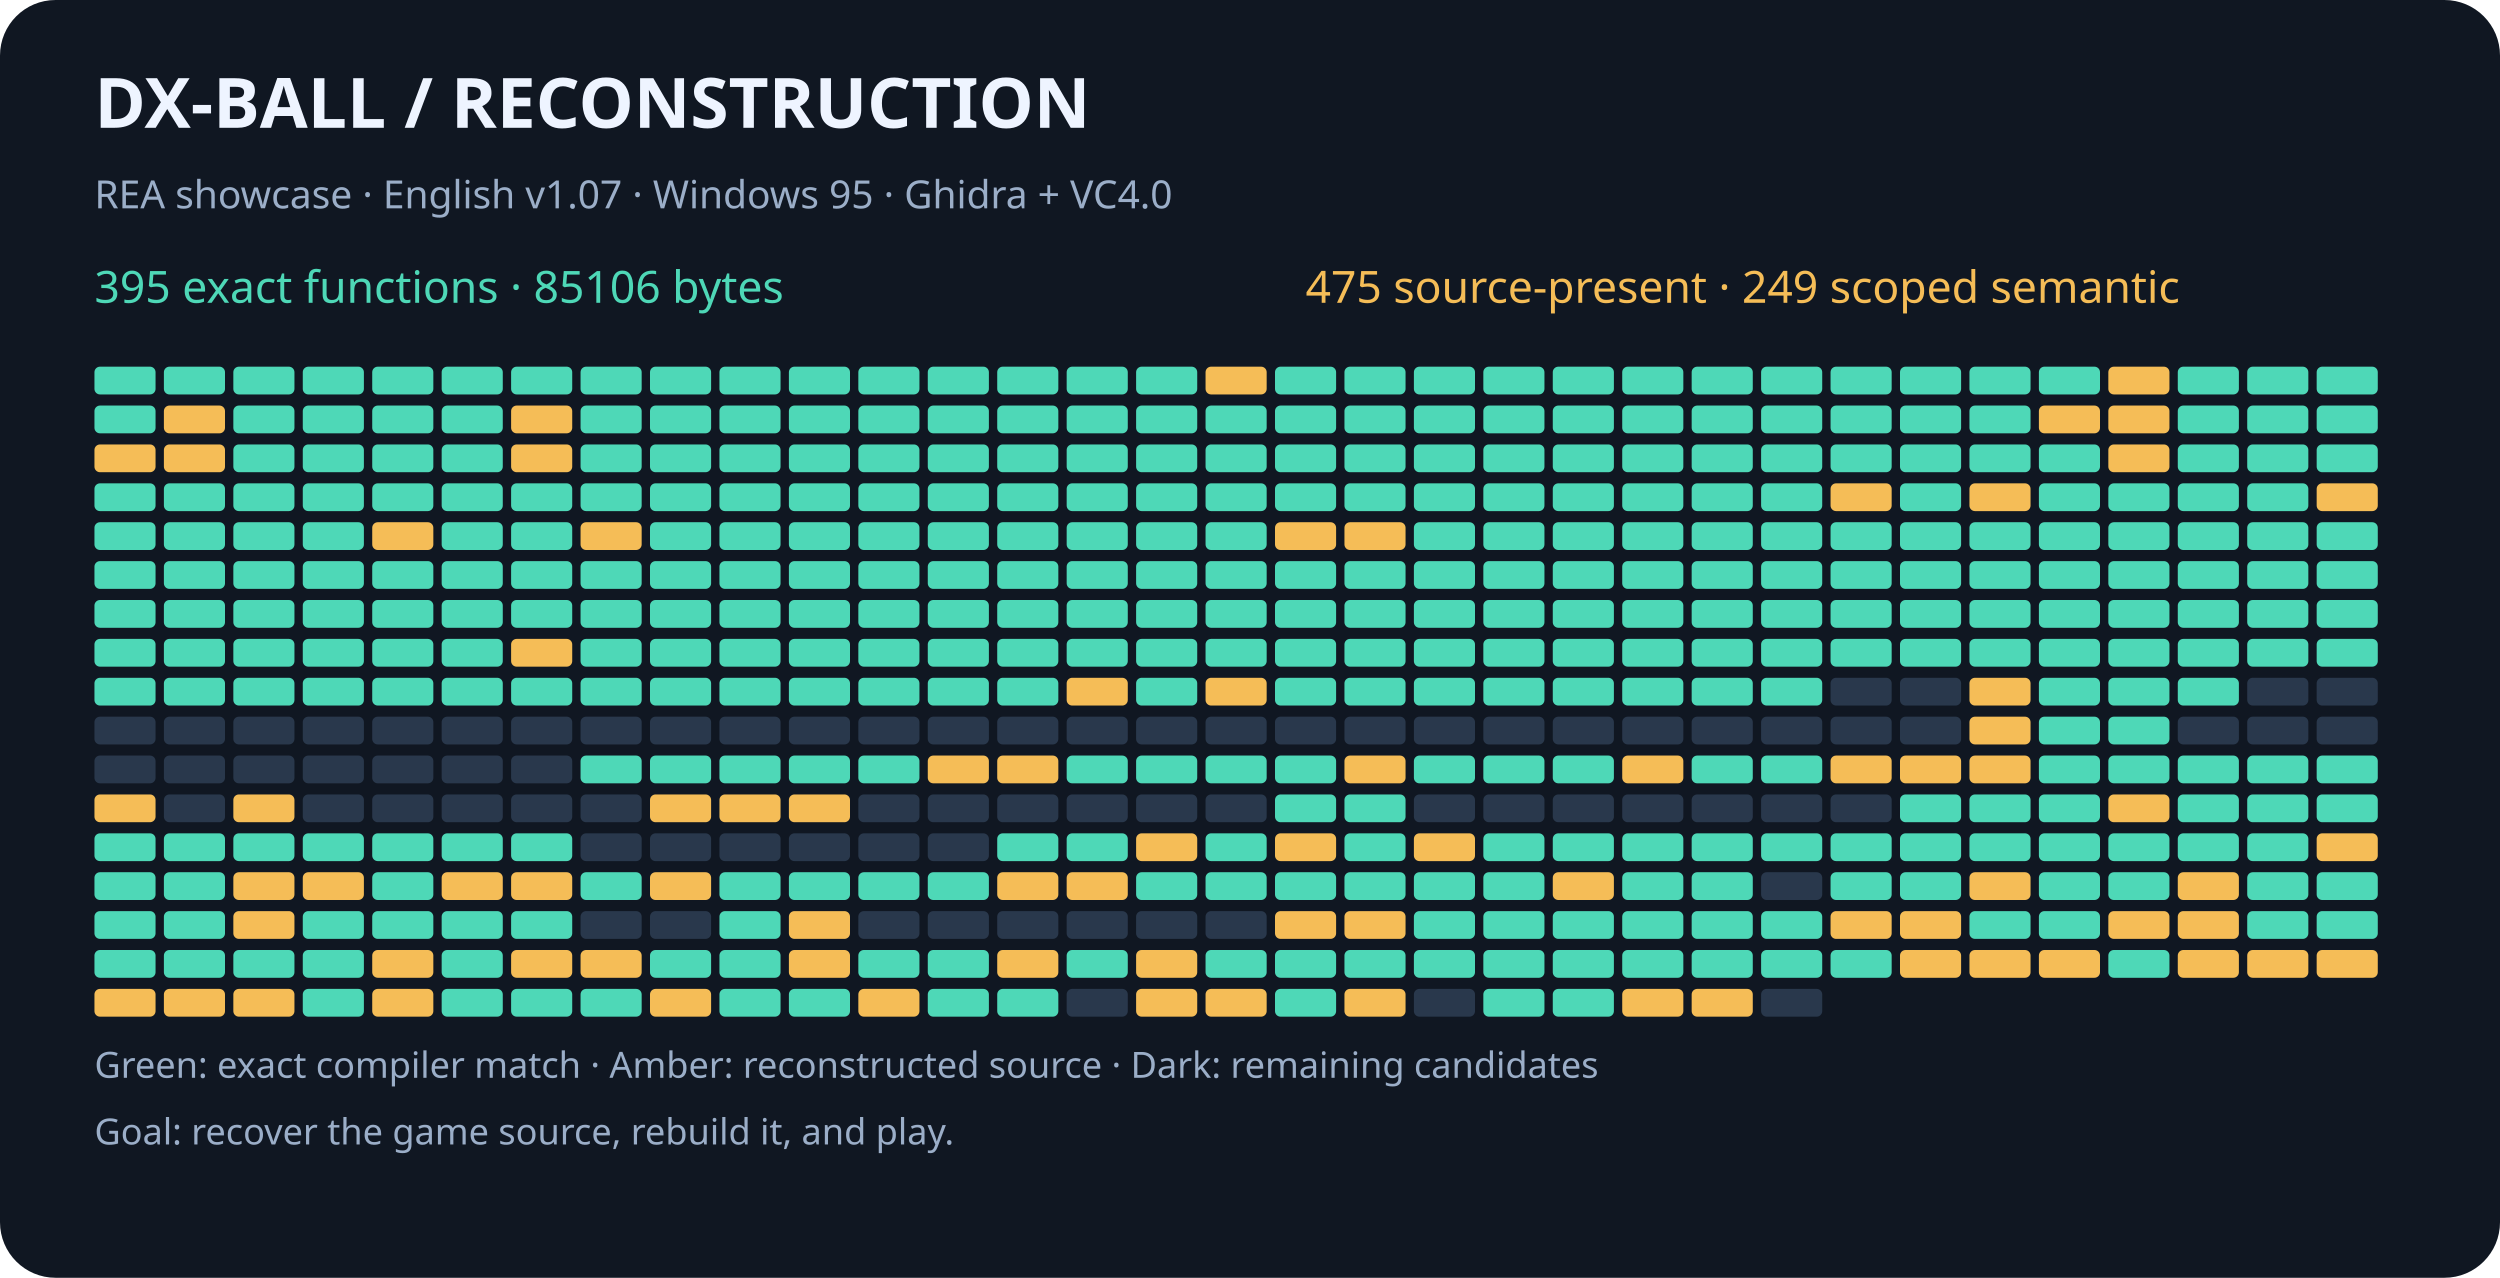
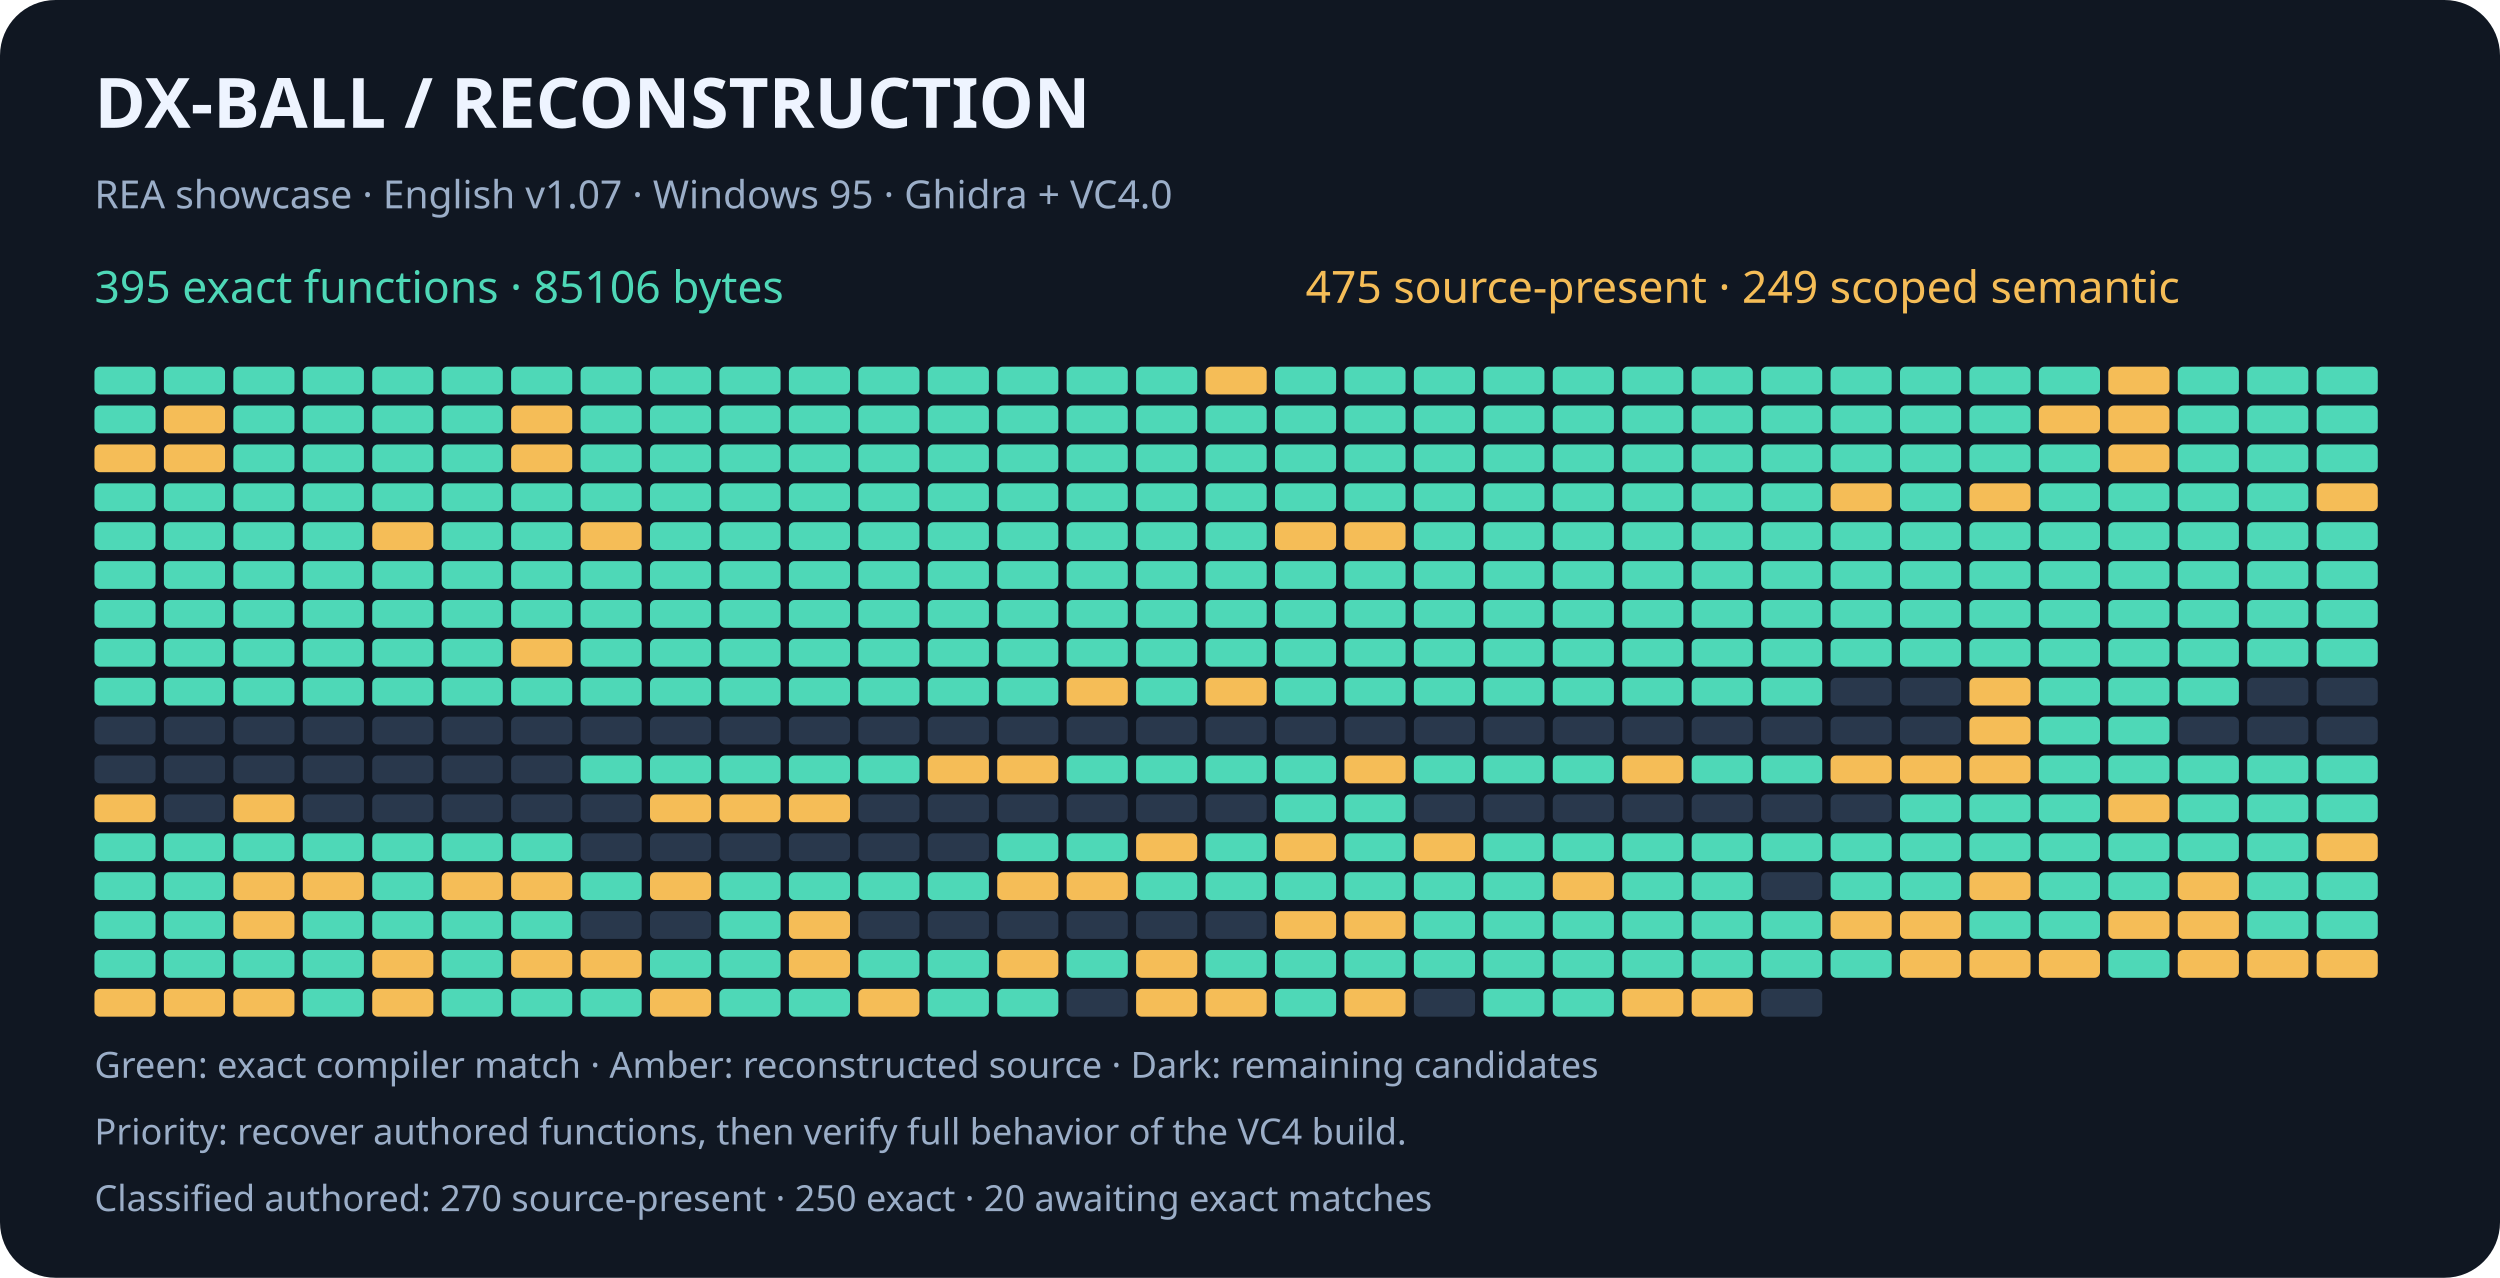
<svg xmlns="http://www.w3.org/2000/svg" width="900" height="460" viewBox="0 0 900 460" role="img" aria-labelledby="title desc">
  <rect width="900" height="460" rx="20" fill="#101722" />
  <g font-family="sans-serif">
    <text x="34" y="46" fill="#eef4ff" font-size="25" font-weight="bold">DX-BALL  /  RECONSTRUCTION</text>
    <text x="34" y="75" fill="#9baec8" font-size="14">REA showcase · English v1.07 · Windows 95 · Ghidra + VC4.0</text>
    <text x="34" y="109" fill="#4ed8b7" font-size="16">395 exact functions · 85106 bytes</text>
    <text x="470" y="109" fill="#f5bd57" font-size="16">475 source-present · 249 scoped semantic</text>
    <rect x="34" y="132" width="22" height="10" rx="2" fill="#4ed8b7" />
    <rect x="59" y="132" width="22" height="10" rx="2" fill="#4ed8b7" />
    <rect x="84" y="132" width="22" height="10" rx="2" fill="#4ed8b7" />
    <rect x="109" y="132" width="22" height="10" rx="2" fill="#4ed8b7" />
    <rect x="134" y="132" width="22" height="10" rx="2" fill="#4ed8b7" />
    <rect x="159" y="132" width="22" height="10" rx="2" fill="#4ed8b7" />
    <rect x="184" y="132" width="22" height="10" rx="2" fill="#4ed8b7" />
    <rect x="209" y="132" width="22" height="10" rx="2" fill="#4ed8b7" />
    <rect x="234" y="132" width="22" height="10" rx="2" fill="#4ed8b7" />
    <rect x="259" y="132" width="22" height="10" rx="2" fill="#4ed8b7" />
    <rect x="284" y="132" width="22" height="10" rx="2" fill="#4ed8b7" />
    <rect x="309" y="132" width="22" height="10" rx="2" fill="#4ed8b7" />
    <rect x="334" y="132" width="22" height="10" rx="2" fill="#4ed8b7" />
    <rect x="359" y="132" width="22" height="10" rx="2" fill="#4ed8b7" />
    <rect x="384" y="132" width="22" height="10" rx="2" fill="#4ed8b7" />
    <rect x="409" y="132" width="22" height="10" rx="2" fill="#4ed8b7" />
    <rect x="434" y="132" width="22" height="10" rx="2" fill="#f5bd57" />
    <rect x="459" y="132" width="22" height="10" rx="2" fill="#4ed8b7" />
    <rect x="484" y="132" width="22" height="10" rx="2" fill="#4ed8b7" />
    <rect x="509" y="132" width="22" height="10" rx="2" fill="#4ed8b7" />
    <rect x="534" y="132" width="22" height="10" rx="2" fill="#4ed8b7" />
    <rect x="559" y="132" width="22" height="10" rx="2" fill="#4ed8b7" />
    <rect x="584" y="132" width="22" height="10" rx="2" fill="#4ed8b7" />
    <rect x="609" y="132" width="22" height="10" rx="2" fill="#4ed8b7" />
    <rect x="634" y="132" width="22" height="10" rx="2" fill="#4ed8b7" />
    <rect x="659" y="132" width="22" height="10" rx="2" fill="#4ed8b7" />
    <rect x="684" y="132" width="22" height="10" rx="2" fill="#4ed8b7" />
    <rect x="709" y="132" width="22" height="10" rx="2" fill="#4ed8b7" />
    <rect x="734" y="132" width="22" height="10" rx="2" fill="#4ed8b7" />
    <rect x="759" y="132" width="22" height="10" rx="2" fill="#f5bd57" />
    <rect x="784" y="132" width="22" height="10" rx="2" fill="#4ed8b7" />
    <rect x="809" y="132" width="22" height="10" rx="2" fill="#4ed8b7" />
    <rect x="834" y="132" width="22" height="10" rx="2" fill="#4ed8b7" />
    <rect x="34" y="146" width="22" height="10" rx="2" fill="#4ed8b7" />
    <rect x="59" y="146" width="22" height="10" rx="2" fill="#f5bd57" />
    <rect x="84" y="146" width="22" height="10" rx="2" fill="#4ed8b7" />
    <rect x="109" y="146" width="22" height="10" rx="2" fill="#4ed8b7" />
    <rect x="134" y="146" width="22" height="10" rx="2" fill="#4ed8b7" />
    <rect x="159" y="146" width="22" height="10" rx="2" fill="#4ed8b7" />
    <rect x="184" y="146" width="22" height="10" rx="2" fill="#f5bd57" />
    <rect x="209" y="146" width="22" height="10" rx="2" fill="#4ed8b7" />
    <rect x="234" y="146" width="22" height="10" rx="2" fill="#4ed8b7" />
    <rect x="259" y="146" width="22" height="10" rx="2" fill="#4ed8b7" />
    <rect x="284" y="146" width="22" height="10" rx="2" fill="#4ed8b7" />
    <rect x="309" y="146" width="22" height="10" rx="2" fill="#4ed8b7" />
    <rect x="334" y="146" width="22" height="10" rx="2" fill="#4ed8b7" />
    <rect x="359" y="146" width="22" height="10" rx="2" fill="#4ed8b7" />
    <rect x="384" y="146" width="22" height="10" rx="2" fill="#4ed8b7" />
    <rect x="409" y="146" width="22" height="10" rx="2" fill="#4ed8b7" />
    <rect x="434" y="146" width="22" height="10" rx="2" fill="#4ed8b7" />
    <rect x="459" y="146" width="22" height="10" rx="2" fill="#4ed8b7" />
    <rect x="484" y="146" width="22" height="10" rx="2" fill="#4ed8b7" />
    <rect x="509" y="146" width="22" height="10" rx="2" fill="#4ed8b7" />
    <rect x="534" y="146" width="22" height="10" rx="2" fill="#4ed8b7" />
    <rect x="559" y="146" width="22" height="10" rx="2" fill="#4ed8b7" />
    <rect x="584" y="146" width="22" height="10" rx="2" fill="#4ed8b7" />
    <rect x="609" y="146" width="22" height="10" rx="2" fill="#4ed8b7" />
    <rect x="634" y="146" width="22" height="10" rx="2" fill="#4ed8b7" />
    <rect x="659" y="146" width="22" height="10" rx="2" fill="#4ed8b7" />
    <rect x="684" y="146" width="22" height="10" rx="2" fill="#4ed8b7" />
    <rect x="709" y="146" width="22" height="10" rx="2" fill="#4ed8b7" />
    <rect x="734" y="146" width="22" height="10" rx="2" fill="#f5bd57" />
    <rect x="759" y="146" width="22" height="10" rx="2" fill="#f5bd57" />
    <rect x="784" y="146" width="22" height="10" rx="2" fill="#4ed8b7" />
    <rect x="809" y="146" width="22" height="10" rx="2" fill="#4ed8b7" />
    <rect x="834" y="146" width="22" height="10" rx="2" fill="#4ed8b7" />
    <rect x="34" y="160" width="22" height="10" rx="2" fill="#f5bd57" />
    <rect x="59" y="160" width="22" height="10" rx="2" fill="#f5bd57" />
    <rect x="84" y="160" width="22" height="10" rx="2" fill="#4ed8b7" />
    <rect x="109" y="160" width="22" height="10" rx="2" fill="#4ed8b7" />
    <rect x="134" y="160" width="22" height="10" rx="2" fill="#4ed8b7" />
    <rect x="159" y="160" width="22" height="10" rx="2" fill="#4ed8b7" />
    <rect x="184" y="160" width="22" height="10" rx="2" fill="#f5bd57" />
    <rect x="209" y="160" width="22" height="10" rx="2" fill="#4ed8b7" />
    <rect x="234" y="160" width="22" height="10" rx="2" fill="#4ed8b7" />
    <rect x="259" y="160" width="22" height="10" rx="2" fill="#4ed8b7" />
    <rect x="284" y="160" width="22" height="10" rx="2" fill="#4ed8b7" />
    <rect x="309" y="160" width="22" height="10" rx="2" fill="#4ed8b7" />
    <rect x="334" y="160" width="22" height="10" rx="2" fill="#4ed8b7" />
    <rect x="359" y="160" width="22" height="10" rx="2" fill="#4ed8b7" />
    <rect x="384" y="160" width="22" height="10" rx="2" fill="#4ed8b7" />
    <rect x="409" y="160" width="22" height="10" rx="2" fill="#4ed8b7" />
    <rect x="434" y="160" width="22" height="10" rx="2" fill="#4ed8b7" />
    <rect x="459" y="160" width="22" height="10" rx="2" fill="#4ed8b7" />
    <rect x="484" y="160" width="22" height="10" rx="2" fill="#4ed8b7" />
    <rect x="509" y="160" width="22" height="10" rx="2" fill="#4ed8b7" />
    <rect x="534" y="160" width="22" height="10" rx="2" fill="#4ed8b7" />
    <rect x="559" y="160" width="22" height="10" rx="2" fill="#4ed8b7" />
    <rect x="584" y="160" width="22" height="10" rx="2" fill="#4ed8b7" />
    <rect x="609" y="160" width="22" height="10" rx="2" fill="#4ed8b7" />
    <rect x="634" y="160" width="22" height="10" rx="2" fill="#4ed8b7" />
    <rect x="659" y="160" width="22" height="10" rx="2" fill="#4ed8b7" />
    <rect x="684" y="160" width="22" height="10" rx="2" fill="#4ed8b7" />
    <rect x="709" y="160" width="22" height="10" rx="2" fill="#4ed8b7" />
    <rect x="734" y="160" width="22" height="10" rx="2" fill="#4ed8b7" />
    <rect x="759" y="160" width="22" height="10" rx="2" fill="#f5bd57" />
    <rect x="784" y="160" width="22" height="10" rx="2" fill="#4ed8b7" />
    <rect x="809" y="160" width="22" height="10" rx="2" fill="#4ed8b7" />
    <rect x="834" y="160" width="22" height="10" rx="2" fill="#4ed8b7" />
    <rect x="34" y="174" width="22" height="10" rx="2" fill="#4ed8b7" />
    <rect x="59" y="174" width="22" height="10" rx="2" fill="#4ed8b7" />
    <rect x="84" y="174" width="22" height="10" rx="2" fill="#4ed8b7" />
    <rect x="109" y="174" width="22" height="10" rx="2" fill="#4ed8b7" />
    <rect x="134" y="174" width="22" height="10" rx="2" fill="#4ed8b7" />
    <rect x="159" y="174" width="22" height="10" rx="2" fill="#4ed8b7" />
    <rect x="184" y="174" width="22" height="10" rx="2" fill="#4ed8b7" />
    <rect x="209" y="174" width="22" height="10" rx="2" fill="#4ed8b7" />
    <rect x="234" y="174" width="22" height="10" rx="2" fill="#4ed8b7" />
    <rect x="259" y="174" width="22" height="10" rx="2" fill="#4ed8b7" />
    <rect x="284" y="174" width="22" height="10" rx="2" fill="#4ed8b7" />
    <rect x="309" y="174" width="22" height="10" rx="2" fill="#4ed8b7" />
    <rect x="334" y="174" width="22" height="10" rx="2" fill="#4ed8b7" />
    <rect x="359" y="174" width="22" height="10" rx="2" fill="#4ed8b7" />
    <rect x="384" y="174" width="22" height="10" rx="2" fill="#4ed8b7" />
    <rect x="409" y="174" width="22" height="10" rx="2" fill="#4ed8b7" />
    <rect x="434" y="174" width="22" height="10" rx="2" fill="#4ed8b7" />
    <rect x="459" y="174" width="22" height="10" rx="2" fill="#4ed8b7" />
    <rect x="484" y="174" width="22" height="10" rx="2" fill="#4ed8b7" />
    <rect x="509" y="174" width="22" height="10" rx="2" fill="#4ed8b7" />
    <rect x="534" y="174" width="22" height="10" rx="2" fill="#4ed8b7" />
    <rect x="559" y="174" width="22" height="10" rx="2" fill="#4ed8b7" />
    <rect x="584" y="174" width="22" height="10" rx="2" fill="#4ed8b7" />
    <rect x="609" y="174" width="22" height="10" rx="2" fill="#4ed8b7" />
    <rect x="634" y="174" width="22" height="10" rx="2" fill="#4ed8b7" />
    <rect x="659" y="174" width="22" height="10" rx="2" fill="#f5bd57" />
    <rect x="684" y="174" width="22" height="10" rx="2" fill="#4ed8b7" />
    <rect x="709" y="174" width="22" height="10" rx="2" fill="#f5bd57" />
    <rect x="734" y="174" width="22" height="10" rx="2" fill="#4ed8b7" />
    <rect x="759" y="174" width="22" height="10" rx="2" fill="#4ed8b7" />
    <rect x="784" y="174" width="22" height="10" rx="2" fill="#4ed8b7" />
    <rect x="809" y="174" width="22" height="10" rx="2" fill="#4ed8b7" />
    <rect x="834" y="174" width="22" height="10" rx="2" fill="#f5bd57" />
    <rect x="34" y="188" width="22" height="10" rx="2" fill="#4ed8b7" />
    <rect x="59" y="188" width="22" height="10" rx="2" fill="#4ed8b7" />
    <rect x="84" y="188" width="22" height="10" rx="2" fill="#4ed8b7" />
    <rect x="109" y="188" width="22" height="10" rx="2" fill="#4ed8b7" />
    <rect x="134" y="188" width="22" height="10" rx="2" fill="#f5bd57" />
    <rect x="159" y="188" width="22" height="10" rx="2" fill="#4ed8b7" />
    <rect x="184" y="188" width="22" height="10" rx="2" fill="#4ed8b7" />
    <rect x="209" y="188" width="22" height="10" rx="2" fill="#f5bd57" />
    <rect x="234" y="188" width="22" height="10" rx="2" fill="#4ed8b7" />
    <rect x="259" y="188" width="22" height="10" rx="2" fill="#4ed8b7" />
    <rect x="284" y="188" width="22" height="10" rx="2" fill="#4ed8b7" />
    <rect x="309" y="188" width="22" height="10" rx="2" fill="#4ed8b7" />
    <rect x="334" y="188" width="22" height="10" rx="2" fill="#4ed8b7" />
    <rect x="359" y="188" width="22" height="10" rx="2" fill="#4ed8b7" />
    <rect x="384" y="188" width="22" height="10" rx="2" fill="#4ed8b7" />
    <rect x="409" y="188" width="22" height="10" rx="2" fill="#4ed8b7" />
    <rect x="434" y="188" width="22" height="10" rx="2" fill="#4ed8b7" />
    <rect x="459" y="188" width="22" height="10" rx="2" fill="#f5bd57" />
    <rect x="484" y="188" width="22" height="10" rx="2" fill="#f5bd57" />
    <rect x="509" y="188" width="22" height="10" rx="2" fill="#4ed8b7" />
    <rect x="534" y="188" width="22" height="10" rx="2" fill="#4ed8b7" />
    <rect x="559" y="188" width="22" height="10" rx="2" fill="#4ed8b7" />
    <rect x="584" y="188" width="22" height="10" rx="2" fill="#4ed8b7" />
    <rect x="609" y="188" width="22" height="10" rx="2" fill="#4ed8b7" />
    <rect x="634" y="188" width="22" height="10" rx="2" fill="#4ed8b7" />
    <rect x="659" y="188" width="22" height="10" rx="2" fill="#4ed8b7" />
    <rect x="684" y="188" width="22" height="10" rx="2" fill="#4ed8b7" />
    <rect x="709" y="188" width="22" height="10" rx="2" fill="#4ed8b7" />
    <rect x="734" y="188" width="22" height="10" rx="2" fill="#4ed8b7" />
    <rect x="759" y="188" width="22" height="10" rx="2" fill="#4ed8b7" />
    <rect x="784" y="188" width="22" height="10" rx="2" fill="#4ed8b7" />
    <rect x="809" y="188" width="22" height="10" rx="2" fill="#4ed8b7" />
    <rect x="834" y="188" width="22" height="10" rx="2" fill="#4ed8b7" />
    <rect x="34" y="202" width="22" height="10" rx="2" fill="#4ed8b7" />
    <rect x="59" y="202" width="22" height="10" rx="2" fill="#4ed8b7" />
    <rect x="84" y="202" width="22" height="10" rx="2" fill="#4ed8b7" />
    <rect x="109" y="202" width="22" height="10" rx="2" fill="#4ed8b7" />
    <rect x="134" y="202" width="22" height="10" rx="2" fill="#4ed8b7" />
    <rect x="159" y="202" width="22" height="10" rx="2" fill="#4ed8b7" />
    <rect x="184" y="202" width="22" height="10" rx="2" fill="#4ed8b7" />
    <rect x="209" y="202" width="22" height="10" rx="2" fill="#4ed8b7" />
    <rect x="234" y="202" width="22" height="10" rx="2" fill="#4ed8b7" />
    <rect x="259" y="202" width="22" height="10" rx="2" fill="#4ed8b7" />
    <rect x="284" y="202" width="22" height="10" rx="2" fill="#4ed8b7" />
    <rect x="309" y="202" width="22" height="10" rx="2" fill="#4ed8b7" />
    <rect x="334" y="202" width="22" height="10" rx="2" fill="#4ed8b7" />
    <rect x="359" y="202" width="22" height="10" rx="2" fill="#4ed8b7" />
    <rect x="384" y="202" width="22" height="10" rx="2" fill="#4ed8b7" />
    <rect x="409" y="202" width="22" height="10" rx="2" fill="#4ed8b7" />
    <rect x="434" y="202" width="22" height="10" rx="2" fill="#4ed8b7" />
    <rect x="459" y="202" width="22" height="10" rx="2" fill="#4ed8b7" />
    <rect x="484" y="202" width="22" height="10" rx="2" fill="#4ed8b7" />
    <rect x="509" y="202" width="22" height="10" rx="2" fill="#4ed8b7" />
    <rect x="534" y="202" width="22" height="10" rx="2" fill="#4ed8b7" />
    <rect x="559" y="202" width="22" height="10" rx="2" fill="#4ed8b7" />
    <rect x="584" y="202" width="22" height="10" rx="2" fill="#4ed8b7" />
    <rect x="609" y="202" width="22" height="10" rx="2" fill="#4ed8b7" />
    <rect x="634" y="202" width="22" height="10" rx="2" fill="#4ed8b7" />
    <rect x="659" y="202" width="22" height="10" rx="2" fill="#4ed8b7" />
    <rect x="684" y="202" width="22" height="10" rx="2" fill="#4ed8b7" />
    <rect x="709" y="202" width="22" height="10" rx="2" fill="#4ed8b7" />
    <rect x="734" y="202" width="22" height="10" rx="2" fill="#4ed8b7" />
    <rect x="759" y="202" width="22" height="10" rx="2" fill="#4ed8b7" />
    <rect x="784" y="202" width="22" height="10" rx="2" fill="#4ed8b7" />
    <rect x="809" y="202" width="22" height="10" rx="2" fill="#4ed8b7" />
    <rect x="834" y="202" width="22" height="10" rx="2" fill="#4ed8b7" />
    <rect x="34" y="216" width="22" height="10" rx="2" fill="#4ed8b7" />
    <rect x="59" y="216" width="22" height="10" rx="2" fill="#4ed8b7" />
    <rect x="84" y="216" width="22" height="10" rx="2" fill="#4ed8b7" />
    <rect x="109" y="216" width="22" height="10" rx="2" fill="#4ed8b7" />
    <rect x="134" y="216" width="22" height="10" rx="2" fill="#4ed8b7" />
    <rect x="159" y="216" width="22" height="10" rx="2" fill="#4ed8b7" />
    <rect x="184" y="216" width="22" height="10" rx="2" fill="#4ed8b7" />
    <rect x="209" y="216" width="22" height="10" rx="2" fill="#4ed8b7" />
    <rect x="234" y="216" width="22" height="10" rx="2" fill="#4ed8b7" />
    <rect x="259" y="216" width="22" height="10" rx="2" fill="#4ed8b7" />
    <rect x="284" y="216" width="22" height="10" rx="2" fill="#4ed8b7" />
    <rect x="309" y="216" width="22" height="10" rx="2" fill="#4ed8b7" />
    <rect x="334" y="216" width="22" height="10" rx="2" fill="#4ed8b7" />
    <rect x="359" y="216" width="22" height="10" rx="2" fill="#4ed8b7" />
    <rect x="384" y="216" width="22" height="10" rx="2" fill="#4ed8b7" />
    <rect x="409" y="216" width="22" height="10" rx="2" fill="#4ed8b7" />
    <rect x="434" y="216" width="22" height="10" rx="2" fill="#4ed8b7" />
    <rect x="459" y="216" width="22" height="10" rx="2" fill="#4ed8b7" />
    <rect x="484" y="216" width="22" height="10" rx="2" fill="#4ed8b7" />
    <rect x="509" y="216" width="22" height="10" rx="2" fill="#4ed8b7" />
    <rect x="534" y="216" width="22" height="10" rx="2" fill="#4ed8b7" />
    <rect x="559" y="216" width="22" height="10" rx="2" fill="#4ed8b7" />
    <rect x="584" y="216" width="22" height="10" rx="2" fill="#4ed8b7" />
    <rect x="609" y="216" width="22" height="10" rx="2" fill="#4ed8b7" />
    <rect x="634" y="216" width="22" height="10" rx="2" fill="#4ed8b7" />
    <rect x="659" y="216" width="22" height="10" rx="2" fill="#4ed8b7" />
    <rect x="684" y="216" width="22" height="10" rx="2" fill="#4ed8b7" />
    <rect x="709" y="216" width="22" height="10" rx="2" fill="#4ed8b7" />
    <rect x="734" y="216" width="22" height="10" rx="2" fill="#4ed8b7" />
    <rect x="759" y="216" width="22" height="10" rx="2" fill="#4ed8b7" />
    <rect x="784" y="216" width="22" height="10" rx="2" fill="#4ed8b7" />
    <rect x="809" y="216" width="22" height="10" rx="2" fill="#4ed8b7" />
    <rect x="834" y="216" width="22" height="10" rx="2" fill="#4ed8b7" />
    <rect x="34" y="230" width="22" height="10" rx="2" fill="#4ed8b7" />
    <rect x="59" y="230" width="22" height="10" rx="2" fill="#4ed8b7" />
    <rect x="84" y="230" width="22" height="10" rx="2" fill="#4ed8b7" />
    <rect x="109" y="230" width="22" height="10" rx="2" fill="#4ed8b7" />
    <rect x="134" y="230" width="22" height="10" rx="2" fill="#4ed8b7" />
    <rect x="159" y="230" width="22" height="10" rx="2" fill="#4ed8b7" />
    <rect x="184" y="230" width="22" height="10" rx="2" fill="#f5bd57" />
    <rect x="209" y="230" width="22" height="10" rx="2" fill="#4ed8b7" />
    <rect x="234" y="230" width="22" height="10" rx="2" fill="#4ed8b7" />
    <rect x="259" y="230" width="22" height="10" rx="2" fill="#4ed8b7" />
    <rect x="284" y="230" width="22" height="10" rx="2" fill="#4ed8b7" />
    <rect x="309" y="230" width="22" height="10" rx="2" fill="#4ed8b7" />
    <rect x="334" y="230" width="22" height="10" rx="2" fill="#4ed8b7" />
    <rect x="359" y="230" width="22" height="10" rx="2" fill="#4ed8b7" />
    <rect x="384" y="230" width="22" height="10" rx="2" fill="#4ed8b7" />
    <rect x="409" y="230" width="22" height="10" rx="2" fill="#4ed8b7" />
    <rect x="434" y="230" width="22" height="10" rx="2" fill="#4ed8b7" />
    <rect x="459" y="230" width="22" height="10" rx="2" fill="#4ed8b7" />
    <rect x="484" y="230" width="22" height="10" rx="2" fill="#4ed8b7" />
    <rect x="509" y="230" width="22" height="10" rx="2" fill="#4ed8b7" />
    <rect x="534" y="230" width="22" height="10" rx="2" fill="#4ed8b7" />
    <rect x="559" y="230" width="22" height="10" rx="2" fill="#4ed8b7" />
    <rect x="584" y="230" width="22" height="10" rx="2" fill="#4ed8b7" />
    <rect x="609" y="230" width="22" height="10" rx="2" fill="#4ed8b7" />
    <rect x="634" y="230" width="22" height="10" rx="2" fill="#4ed8b7" />
    <rect x="659" y="230" width="22" height="10" rx="2" fill="#4ed8b7" />
    <rect x="684" y="230" width="22" height="10" rx="2" fill="#4ed8b7" />
    <rect x="709" y="230" width="22" height="10" rx="2" fill="#4ed8b7" />
    <rect x="734" y="230" width="22" height="10" rx="2" fill="#4ed8b7" />
    <rect x="759" y="230" width="22" height="10" rx="2" fill="#4ed8b7" />
    <rect x="784" y="230" width="22" height="10" rx="2" fill="#4ed8b7" />
    <rect x="809" y="230" width="22" height="10" rx="2" fill="#4ed8b7" />
    <rect x="834" y="230" width="22" height="10" rx="2" fill="#4ed8b7" />
    <rect x="34" y="244" width="22" height="10" rx="2" fill="#4ed8b7" />
    <rect x="59" y="244" width="22" height="10" rx="2" fill="#4ed8b7" />
    <rect x="84" y="244" width="22" height="10" rx="2" fill="#4ed8b7" />
    <rect x="109" y="244" width="22" height="10" rx="2" fill="#4ed8b7" />
    <rect x="134" y="244" width="22" height="10" rx="2" fill="#4ed8b7" />
    <rect x="159" y="244" width="22" height="10" rx="2" fill="#4ed8b7" />
    <rect x="184" y="244" width="22" height="10" rx="2" fill="#4ed8b7" />
    <rect x="209" y="244" width="22" height="10" rx="2" fill="#4ed8b7" />
    <rect x="234" y="244" width="22" height="10" rx="2" fill="#4ed8b7" />
    <rect x="259" y="244" width="22" height="10" rx="2" fill="#4ed8b7" />
    <rect x="284" y="244" width="22" height="10" rx="2" fill="#4ed8b7" />
    <rect x="309" y="244" width="22" height="10" rx="2" fill="#4ed8b7" />
    <rect x="334" y="244" width="22" height="10" rx="2" fill="#4ed8b7" />
    <rect x="359" y="244" width="22" height="10" rx="2" fill="#4ed8b7" />
    <rect x="384" y="244" width="22" height="10" rx="2" fill="#f5bd57" />
    <rect x="409" y="244" width="22" height="10" rx="2" fill="#4ed8b7" />
    <rect x="434" y="244" width="22" height="10" rx="2" fill="#f5bd57" />
    <rect x="459" y="244" width="22" height="10" rx="2" fill="#4ed8b7" />
    <rect x="484" y="244" width="22" height="10" rx="2" fill="#4ed8b7" />
    <rect x="509" y="244" width="22" height="10" rx="2" fill="#4ed8b7" />
    <rect x="534" y="244" width="22" height="10" rx="2" fill="#4ed8b7" />
    <rect x="559" y="244" width="22" height="10" rx="2" fill="#4ed8b7" />
    <rect x="584" y="244" width="22" height="10" rx="2" fill="#4ed8b7" />
    <rect x="609" y="244" width="22" height="10" rx="2" fill="#4ed8b7" />
    <rect x="634" y="244" width="22" height="10" rx="2" fill="#4ed8b7" />
    <rect x="659" y="244" width="22" height="10" rx="2" fill="#29384c" />
    <rect x="684" y="244" width="22" height="10" rx="2" fill="#29384c" />
    <rect x="709" y="244" width="22" height="10" rx="2" fill="#f5bd57" />
    <rect x="734" y="244" width="22" height="10" rx="2" fill="#4ed8b7" />
    <rect x="759" y="244" width="22" height="10" rx="2" fill="#4ed8b7" />
    <rect x="784" y="244" width="22" height="10" rx="2" fill="#4ed8b7" />
    <rect x="809" y="244" width="22" height="10" rx="2" fill="#29384c" />
    <rect x="834" y="244" width="22" height="10" rx="2" fill="#29384c" />
    <rect x="34" y="258" width="22" height="10" rx="2" fill="#29384c" />
    <rect x="59" y="258" width="22" height="10" rx="2" fill="#29384c" />
    <rect x="84" y="258" width="22" height="10" rx="2" fill="#29384c" />
    <rect x="109" y="258" width="22" height="10" rx="2" fill="#29384c" />
    <rect x="134" y="258" width="22" height="10" rx="2" fill="#29384c" />
    <rect x="159" y="258" width="22" height="10" rx="2" fill="#29384c" />
    <rect x="184" y="258" width="22" height="10" rx="2" fill="#29384c" />
    <rect x="209" y="258" width="22" height="10" rx="2" fill="#29384c" />
    <rect x="234" y="258" width="22" height="10" rx="2" fill="#29384c" />
    <rect x="259" y="258" width="22" height="10" rx="2" fill="#29384c" />
    <rect x="284" y="258" width="22" height="10" rx="2" fill="#29384c" />
    <rect x="309" y="258" width="22" height="10" rx="2" fill="#29384c" />
    <rect x="334" y="258" width="22" height="10" rx="2" fill="#29384c" />
    <rect x="359" y="258" width="22" height="10" rx="2" fill="#29384c" />
    <rect x="384" y="258" width="22" height="10" rx="2" fill="#29384c" />
    <rect x="409" y="258" width="22" height="10" rx="2" fill="#29384c" />
    <rect x="434" y="258" width="22" height="10" rx="2" fill="#29384c" />
    <rect x="459" y="258" width="22" height="10" rx="2" fill="#29384c" />
    <rect x="484" y="258" width="22" height="10" rx="2" fill="#29384c" />
    <rect x="509" y="258" width="22" height="10" rx="2" fill="#29384c" />
    <rect x="534" y="258" width="22" height="10" rx="2" fill="#29384c" />
    <rect x="559" y="258" width="22" height="10" rx="2" fill="#29384c" />
    <rect x="584" y="258" width="22" height="10" rx="2" fill="#29384c" />
    <rect x="609" y="258" width="22" height="10" rx="2" fill="#29384c" />
    <rect x="634" y="258" width="22" height="10" rx="2" fill="#29384c" />
    <rect x="659" y="258" width="22" height="10" rx="2" fill="#29384c" />
    <rect x="684" y="258" width="22" height="10" rx="2" fill="#29384c" />
    <rect x="709" y="258" width="22" height="10" rx="2" fill="#f5bd57" />
    <rect x="734" y="258" width="22" height="10" rx="2" fill="#4ed8b7" />
    <rect x="759" y="258" width="22" height="10" rx="2" fill="#4ed8b7" />
    <rect x="784" y="258" width="22" height="10" rx="2" fill="#29384c" />
    <rect x="809" y="258" width="22" height="10" rx="2" fill="#29384c" />
    <rect x="834" y="258" width="22" height="10" rx="2" fill="#29384c" />
    <rect x="34" y="272" width="22" height="10" rx="2" fill="#29384c" />
    <rect x="59" y="272" width="22" height="10" rx="2" fill="#29384c" />
    <rect x="84" y="272" width="22" height="10" rx="2" fill="#29384c" />
    <rect x="109" y="272" width="22" height="10" rx="2" fill="#29384c" />
    <rect x="134" y="272" width="22" height="10" rx="2" fill="#29384c" />
    <rect x="159" y="272" width="22" height="10" rx="2" fill="#29384c" />
    <rect x="184" y="272" width="22" height="10" rx="2" fill="#29384c" />
    <rect x="209" y="272" width="22" height="10" rx="2" fill="#4ed8b7" />
    <rect x="234" y="272" width="22" height="10" rx="2" fill="#4ed8b7" />
    <rect x="259" y="272" width="22" height="10" rx="2" fill="#4ed8b7" />
    <rect x="284" y="272" width="22" height="10" rx="2" fill="#4ed8b7" />
    <rect x="309" y="272" width="22" height="10" rx="2" fill="#4ed8b7" />
    <rect x="334" y="272" width="22" height="10" rx="2" fill="#f5bd57" />
    <rect x="359" y="272" width="22" height="10" rx="2" fill="#f5bd57" />
    <rect x="384" y="272" width="22" height="10" rx="2" fill="#4ed8b7" />
    <rect x="409" y="272" width="22" height="10" rx="2" fill="#4ed8b7" />
    <rect x="434" y="272" width="22" height="10" rx="2" fill="#4ed8b7" />
    <rect x="459" y="272" width="22" height="10" rx="2" fill="#4ed8b7" />
    <rect x="484" y="272" width="22" height="10" rx="2" fill="#f5bd57" />
    <rect x="509" y="272" width="22" height="10" rx="2" fill="#4ed8b7" />
    <rect x="534" y="272" width="22" height="10" rx="2" fill="#4ed8b7" />
    <rect x="559" y="272" width="22" height="10" rx="2" fill="#4ed8b7" />
    <rect x="584" y="272" width="22" height="10" rx="2" fill="#f5bd57" />
    <rect x="609" y="272" width="22" height="10" rx="2" fill="#4ed8b7" />
    <rect x="634" y="272" width="22" height="10" rx="2" fill="#4ed8b7" />
    <rect x="659" y="272" width="22" height="10" rx="2" fill="#f5bd57" />
    <rect x="684" y="272" width="22" height="10" rx="2" fill="#f5bd57" />
    <rect x="709" y="272" width="22" height="10" rx="2" fill="#f5bd57" />
    <rect x="734" y="272" width="22" height="10" rx="2" fill="#4ed8b7" />
    <rect x="759" y="272" width="22" height="10" rx="2" fill="#4ed8b7" />
    <rect x="784" y="272" width="22" height="10" rx="2" fill="#4ed8b7" />
    <rect x="809" y="272" width="22" height="10" rx="2" fill="#4ed8b7" />
    <rect x="834" y="272" width="22" height="10" rx="2" fill="#4ed8b7" />
    <rect x="34" y="286" width="22" height="10" rx="2" fill="#f5bd57" />
    <rect x="59" y="286" width="22" height="10" rx="2" fill="#29384c" />
    <rect x="84" y="286" width="22" height="10" rx="2" fill="#f5bd57" />
    <rect x="109" y="286" width="22" height="10" rx="2" fill="#29384c" />
    <rect x="134" y="286" width="22" height="10" rx="2" fill="#29384c" />
    <rect x="159" y="286" width="22" height="10" rx="2" fill="#29384c" />
    <rect x="184" y="286" width="22" height="10" rx="2" fill="#29384c" />
    <rect x="209" y="286" width="22" height="10" rx="2" fill="#29384c" />
    <rect x="234" y="286" width="22" height="10" rx="2" fill="#f5bd57" />
    <rect x="259" y="286" width="22" height="10" rx="2" fill="#f5bd57" />
    <rect x="284" y="286" width="22" height="10" rx="2" fill="#f5bd57" />
    <rect x="309" y="286" width="22" height="10" rx="2" fill="#29384c" />
    <rect x="334" y="286" width="22" height="10" rx="2" fill="#29384c" />
    <rect x="359" y="286" width="22" height="10" rx="2" fill="#29384c" />
    <rect x="384" y="286" width="22" height="10" rx="2" fill="#29384c" />
    <rect x="409" y="286" width="22" height="10" rx="2" fill="#29384c" />
    <rect x="434" y="286" width="22" height="10" rx="2" fill="#29384c" />
    <rect x="459" y="286" width="22" height="10" rx="2" fill="#4ed8b7" />
    <rect x="484" y="286" width="22" height="10" rx="2" fill="#4ed8b7" />
    <rect x="509" y="286" width="22" height="10" rx="2" fill="#29384c" />
    <rect x="534" y="286" width="22" height="10" rx="2" fill="#29384c" />
    <rect x="559" y="286" width="22" height="10" rx="2" fill="#29384c" />
    <rect x="584" y="286" width="22" height="10" rx="2" fill="#29384c" />
    <rect x="609" y="286" width="22" height="10" rx="2" fill="#29384c" />
    <rect x="634" y="286" width="22" height="10" rx="2" fill="#29384c" />
    <rect x="659" y="286" width="22" height="10" rx="2" fill="#29384c" />
    <rect x="684" y="286" width="22" height="10" rx="2" fill="#4ed8b7" />
    <rect x="709" y="286" width="22" height="10" rx="2" fill="#4ed8b7" />
    <rect x="734" y="286" width="22" height="10" rx="2" fill="#4ed8b7" />
    <rect x="759" y="286" width="22" height="10" rx="2" fill="#f5bd57" />
    <rect x="784" y="286" width="22" height="10" rx="2" fill="#4ed8b7" />
    <rect x="809" y="286" width="22" height="10" rx="2" fill="#4ed8b7" />
    <rect x="834" y="286" width="22" height="10" rx="2" fill="#4ed8b7" />
    <rect x="34" y="300" width="22" height="10" rx="2" fill="#4ed8b7" />
    <rect x="59" y="300" width="22" height="10" rx="2" fill="#4ed8b7" />
    <rect x="84" y="300" width="22" height="10" rx="2" fill="#4ed8b7" />
    <rect x="109" y="300" width="22" height="10" rx="2" fill="#4ed8b7" />
    <rect x="134" y="300" width="22" height="10" rx="2" fill="#4ed8b7" />
    <rect x="159" y="300" width="22" height="10" rx="2" fill="#4ed8b7" />
    <rect x="184" y="300" width="22" height="10" rx="2" fill="#4ed8b7" />
    <rect x="209" y="300" width="22" height="10" rx="2" fill="#29384c" />
    <rect x="234" y="300" width="22" height="10" rx="2" fill="#29384c" />
    <rect x="259" y="300" width="22" height="10" rx="2" fill="#29384c" />
    <rect x="284" y="300" width="22" height="10" rx="2" fill="#29384c" />
    <rect x="309" y="300" width="22" height="10" rx="2" fill="#29384c" />
    <rect x="334" y="300" width="22" height="10" rx="2" fill="#29384c" />
    <rect x="359" y="300" width="22" height="10" rx="2" fill="#4ed8b7" />
    <rect x="384" y="300" width="22" height="10" rx="2" fill="#4ed8b7" />
    <rect x="409" y="300" width="22" height="10" rx="2" fill="#f5bd57" />
    <rect x="434" y="300" width="22" height="10" rx="2" fill="#4ed8b7" />
    <rect x="459" y="300" width="22" height="10" rx="2" fill="#f5bd57" />
    <rect x="484" y="300" width="22" height="10" rx="2" fill="#4ed8b7" />
    <rect x="509" y="300" width="22" height="10" rx="2" fill="#f5bd57" />
    <rect x="534" y="300" width="22" height="10" rx="2" fill="#4ed8b7" />
    <rect x="559" y="300" width="22" height="10" rx="2" fill="#4ed8b7" />
    <rect x="584" y="300" width="22" height="10" rx="2" fill="#4ed8b7" />
    <rect x="609" y="300" width="22" height="10" rx="2" fill="#4ed8b7" />
    <rect x="634" y="300" width="22" height="10" rx="2" fill="#4ed8b7" />
    <rect x="659" y="300" width="22" height="10" rx="2" fill="#4ed8b7" />
    <rect x="684" y="300" width="22" height="10" rx="2" fill="#4ed8b7" />
    <rect x="709" y="300" width="22" height="10" rx="2" fill="#4ed8b7" />
    <rect x="734" y="300" width="22" height="10" rx="2" fill="#4ed8b7" />
    <rect x="759" y="300" width="22" height="10" rx="2" fill="#4ed8b7" />
    <rect x="784" y="300" width="22" height="10" rx="2" fill="#4ed8b7" />
    <rect x="809" y="300" width="22" height="10" rx="2" fill="#4ed8b7" />
    <rect x="834" y="300" width="22" height="10" rx="2" fill="#f5bd57" />
    <rect x="34" y="314" width="22" height="10" rx="2" fill="#4ed8b7" />
    <rect x="59" y="314" width="22" height="10" rx="2" fill="#4ed8b7" />
    <rect x="84" y="314" width="22" height="10" rx="2" fill="#f5bd57" />
    <rect x="109" y="314" width="22" height="10" rx="2" fill="#f5bd57" />
    <rect x="134" y="314" width="22" height="10" rx="2" fill="#4ed8b7" />
    <rect x="159" y="314" width="22" height="10" rx="2" fill="#f5bd57" />
    <rect x="184" y="314" width="22" height="10" rx="2" fill="#f5bd57" />
    <rect x="209" y="314" width="22" height="10" rx="2" fill="#4ed8b7" />
    <rect x="234" y="314" width="22" height="10" rx="2" fill="#f5bd57" />
    <rect x="259" y="314" width="22" height="10" rx="2" fill="#4ed8b7" />
    <rect x="284" y="314" width="22" height="10" rx="2" fill="#4ed8b7" />
    <rect x="309" y="314" width="22" height="10" rx="2" fill="#4ed8b7" />
    <rect x="334" y="314" width="22" height="10" rx="2" fill="#4ed8b7" />
    <rect x="359" y="314" width="22" height="10" rx="2" fill="#f5bd57" />
    <rect x="384" y="314" width="22" height="10" rx="2" fill="#f5bd57" />
    <rect x="409" y="314" width="22" height="10" rx="2" fill="#4ed8b7" />
    <rect x="434" y="314" width="22" height="10" rx="2" fill="#4ed8b7" />
    <rect x="459" y="314" width="22" height="10" rx="2" fill="#4ed8b7" />
    <rect x="484" y="314" width="22" height="10" rx="2" fill="#4ed8b7" />
    <rect x="509" y="314" width="22" height="10" rx="2" fill="#4ed8b7" />
    <rect x="534" y="314" width="22" height="10" rx="2" fill="#4ed8b7" />
    <rect x="559" y="314" width="22" height="10" rx="2" fill="#f5bd57" />
    <rect x="584" y="314" width="22" height="10" rx="2" fill="#4ed8b7" />
    <rect x="609" y="314" width="22" height="10" rx="2" fill="#4ed8b7" />
    <rect x="634" y="314" width="22" height="10" rx="2" fill="#29384c" />
    <rect x="659" y="314" width="22" height="10" rx="2" fill="#4ed8b7" />
    <rect x="684" y="314" width="22" height="10" rx="2" fill="#4ed8b7" />
    <rect x="709" y="314" width="22" height="10" rx="2" fill="#f5bd57" />
    <rect x="734" y="314" width="22" height="10" rx="2" fill="#4ed8b7" />
    <rect x="759" y="314" width="22" height="10" rx="2" fill="#4ed8b7" />
    <rect x="784" y="314" width="22" height="10" rx="2" fill="#f5bd57" />
    <rect x="809" y="314" width="22" height="10" rx="2" fill="#4ed8b7" />
    <rect x="834" y="314" width="22" height="10" rx="2" fill="#4ed8b7" />
    <rect x="34" y="328" width="22" height="10" rx="2" fill="#4ed8b7" />
    <rect x="59" y="328" width="22" height="10" rx="2" fill="#4ed8b7" />
    <rect x="84" y="328" width="22" height="10" rx="2" fill="#f5bd57" />
    <rect x="109" y="328" width="22" height="10" rx="2" fill="#4ed8b7" />
    <rect x="134" y="328" width="22" height="10" rx="2" fill="#4ed8b7" />
    <rect x="159" y="328" width="22" height="10" rx="2" fill="#4ed8b7" />
    <rect x="184" y="328" width="22" height="10" rx="2" fill="#4ed8b7" />
    <rect x="209" y="328" width="22" height="10" rx="2" fill="#29384c" />
    <rect x="234" y="328" width="22" height="10" rx="2" fill="#29384c" />
    <rect x="259" y="328" width="22" height="10" rx="2" fill="#4ed8b7" />
    <rect x="284" y="328" width="22" height="10" rx="2" fill="#f5bd57" />
    <rect x="309" y="328" width="22" height="10" rx="2" fill="#29384c" />
    <rect x="334" y="328" width="22" height="10" rx="2" fill="#29384c" />
    <rect x="359" y="328" width="22" height="10" rx="2" fill="#29384c" />
    <rect x="384" y="328" width="22" height="10" rx="2" fill="#29384c" />
    <rect x="409" y="328" width="22" height="10" rx="2" fill="#29384c" />
    <rect x="434" y="328" width="22" height="10" rx="2" fill="#29384c" />
    <rect x="459" y="328" width="22" height="10" rx="2" fill="#f5bd57" />
    <rect x="484" y="328" width="22" height="10" rx="2" fill="#f5bd57" />
    <rect x="509" y="328" width="22" height="10" rx="2" fill="#4ed8b7" />
    <rect x="534" y="328" width="22" height="10" rx="2" fill="#4ed8b7" />
    <rect x="559" y="328" width="22" height="10" rx="2" fill="#4ed8b7" />
    <rect x="584" y="328" width="22" height="10" rx="2" fill="#4ed8b7" />
    <rect x="609" y="328" width="22" height="10" rx="2" fill="#4ed8b7" />
    <rect x="634" y="328" width="22" height="10" rx="2" fill="#4ed8b7" />
    <rect x="659" y="328" width="22" height="10" rx="2" fill="#f5bd57" />
    <rect x="684" y="328" width="22" height="10" rx="2" fill="#f5bd57" />
    <rect x="709" y="328" width="22" height="10" rx="2" fill="#4ed8b7" />
    <rect x="734" y="328" width="22" height="10" rx="2" fill="#4ed8b7" />
    <rect x="759" y="328" width="22" height="10" rx="2" fill="#f5bd57" />
    <rect x="784" y="328" width="22" height="10" rx="2" fill="#f5bd57" />
    <rect x="809" y="328" width="22" height="10" rx="2" fill="#4ed8b7" />
    <rect x="834" y="328" width="22" height="10" rx="2" fill="#4ed8b7" />
    <rect x="34" y="342" width="22" height="10" rx="2" fill="#4ed8b7" />
    <rect x="59" y="342" width="22" height="10" rx="2" fill="#4ed8b7" />
    <rect x="84" y="342" width="22" height="10" rx="2" fill="#4ed8b7" />
    <rect x="109" y="342" width="22" height="10" rx="2" fill="#4ed8b7" />
    <rect x="134" y="342" width="22" height="10" rx="2" fill="#f5bd57" />
    <rect x="159" y="342" width="22" height="10" rx="2" fill="#4ed8b7" />
    <rect x="184" y="342" width="22" height="10" rx="2" fill="#f5bd57" />
    <rect x="209" y="342" width="22" height="10" rx="2" fill="#f5bd57" />
    <rect x="234" y="342" width="22" height="10" rx="2" fill="#4ed8b7" />
    <rect x="259" y="342" width="22" height="10" rx="2" fill="#4ed8b7" />
    <rect x="284" y="342" width="22" height="10" rx="2" fill="#f5bd57" />
    <rect x="309" y="342" width="22" height="10" rx="2" fill="#4ed8b7" />
    <rect x="334" y="342" width="22" height="10" rx="2" fill="#4ed8b7" />
    <rect x="359" y="342" width="22" height="10" rx="2" fill="#f5bd57" />
    <rect x="384" y="342" width="22" height="10" rx="2" fill="#4ed8b7" />
    <rect x="409" y="342" width="22" height="10" rx="2" fill="#f5bd57" />
    <rect x="434" y="342" width="22" height="10" rx="2" fill="#4ed8b7" />
    <rect x="459" y="342" width="22" height="10" rx="2" fill="#4ed8b7" />
    <rect x="484" y="342" width="22" height="10" rx="2" fill="#4ed8b7" />
    <rect x="509" y="342" width="22" height="10" rx="2" fill="#4ed8b7" />
    <rect x="534" y="342" width="22" height="10" rx="2" fill="#4ed8b7" />
    <rect x="559" y="342" width="22" height="10" rx="2" fill="#4ed8b7" />
    <rect x="584" y="342" width="22" height="10" rx="2" fill="#4ed8b7" />
    <rect x="609" y="342" width="22" height="10" rx="2" fill="#4ed8b7" />
    <rect x="634" y="342" width="22" height="10" rx="2" fill="#4ed8b7" />
    <rect x="659" y="342" width="22" height="10" rx="2" fill="#4ed8b7" />
    <rect x="684" y="342" width="22" height="10" rx="2" fill="#f5bd57" />
    <rect x="709" y="342" width="22" height="10" rx="2" fill="#f5bd57" />
    <rect x="734" y="342" width="22" height="10" rx="2" fill="#f5bd57" />
    <rect x="759" y="342" width="22" height="10" rx="2" fill="#4ed8b7" />
    <rect x="784" y="342" width="22" height="10" rx="2" fill="#f5bd57" />
    <rect x="809" y="342" width="22" height="10" rx="2" fill="#f5bd57" />
    <rect x="834" y="342" width="22" height="10" rx="2" fill="#f5bd57" />
    <rect x="34" y="356" width="22" height="10" rx="2" fill="#f5bd57" />
    <rect x="59" y="356" width="22" height="10" rx="2" fill="#f5bd57" />
    <rect x="84" y="356" width="22" height="10" rx="2" fill="#f5bd57" />
    <rect x="109" y="356" width="22" height="10" rx="2" fill="#4ed8b7" />
    <rect x="134" y="356" width="22" height="10" rx="2" fill="#f5bd57" />
    <rect x="159" y="356" width="22" height="10" rx="2" fill="#4ed8b7" />
    <rect x="184" y="356" width="22" height="10" rx="2" fill="#4ed8b7" />
    <rect x="209" y="356" width="22" height="10" rx="2" fill="#4ed8b7" />
    <rect x="234" y="356" width="22" height="10" rx="2" fill="#f5bd57" />
    <rect x="259" y="356" width="22" height="10" rx="2" fill="#4ed8b7" />
    <rect x="284" y="356" width="22" height="10" rx="2" fill="#4ed8b7" />
    <rect x="309" y="356" width="22" height="10" rx="2" fill="#f5bd57" />
    <rect x="334" y="356" width="22" height="10" rx="2" fill="#4ed8b7" />
    <rect x="359" y="356" width="22" height="10" rx="2" fill="#4ed8b7" />
    <rect x="384" y="356" width="22" height="10" rx="2" fill="#29384c" />
    <rect x="409" y="356" width="22" height="10" rx="2" fill="#f5bd57" />
    <rect x="434" y="356" width="22" height="10" rx="2" fill="#f5bd57" />
    <rect x="459" y="356" width="22" height="10" rx="2" fill="#4ed8b7" />
    <rect x="484" y="356" width="22" height="10" rx="2" fill="#f5bd57" />
    <rect x="509" y="356" width="22" height="10" rx="2" fill="#29384c" />
    <rect x="534" y="356" width="22" height="10" rx="2" fill="#4ed8b7" />
    <rect x="559" y="356" width="22" height="10" rx="2" fill="#4ed8b7" />
    <rect x="584" y="356" width="22" height="10" rx="2" fill="#f5bd57" />
    <rect x="609" y="356" width="22" height="10" rx="2" fill="#f5bd57" />
    <rect x="634" y="356" width="22" height="10" rx="2" fill="#29384c" />
    <text x="34" y="388" fill="#9baec8" font-size="13">Green: exact compiler match · Amber: reconstructed source · Dark: remaining candidates</text>
-     <text x="34" y="412" fill="#9baec8" font-size="13">Goal: recover the game source, rebuild it, and play.</text>
+     <text x="34" y="412" fill="#9baec8" font-size="13">Priority: recover authored functions, then verify full behavior of the VC4 build.</text>
+     <text x="34" y="436" fill="#9baec8" font-size="13">Classified authored: 270 source-present · 250 exact · 20 awaiting exact matches</text>
  </g>
</svg>
